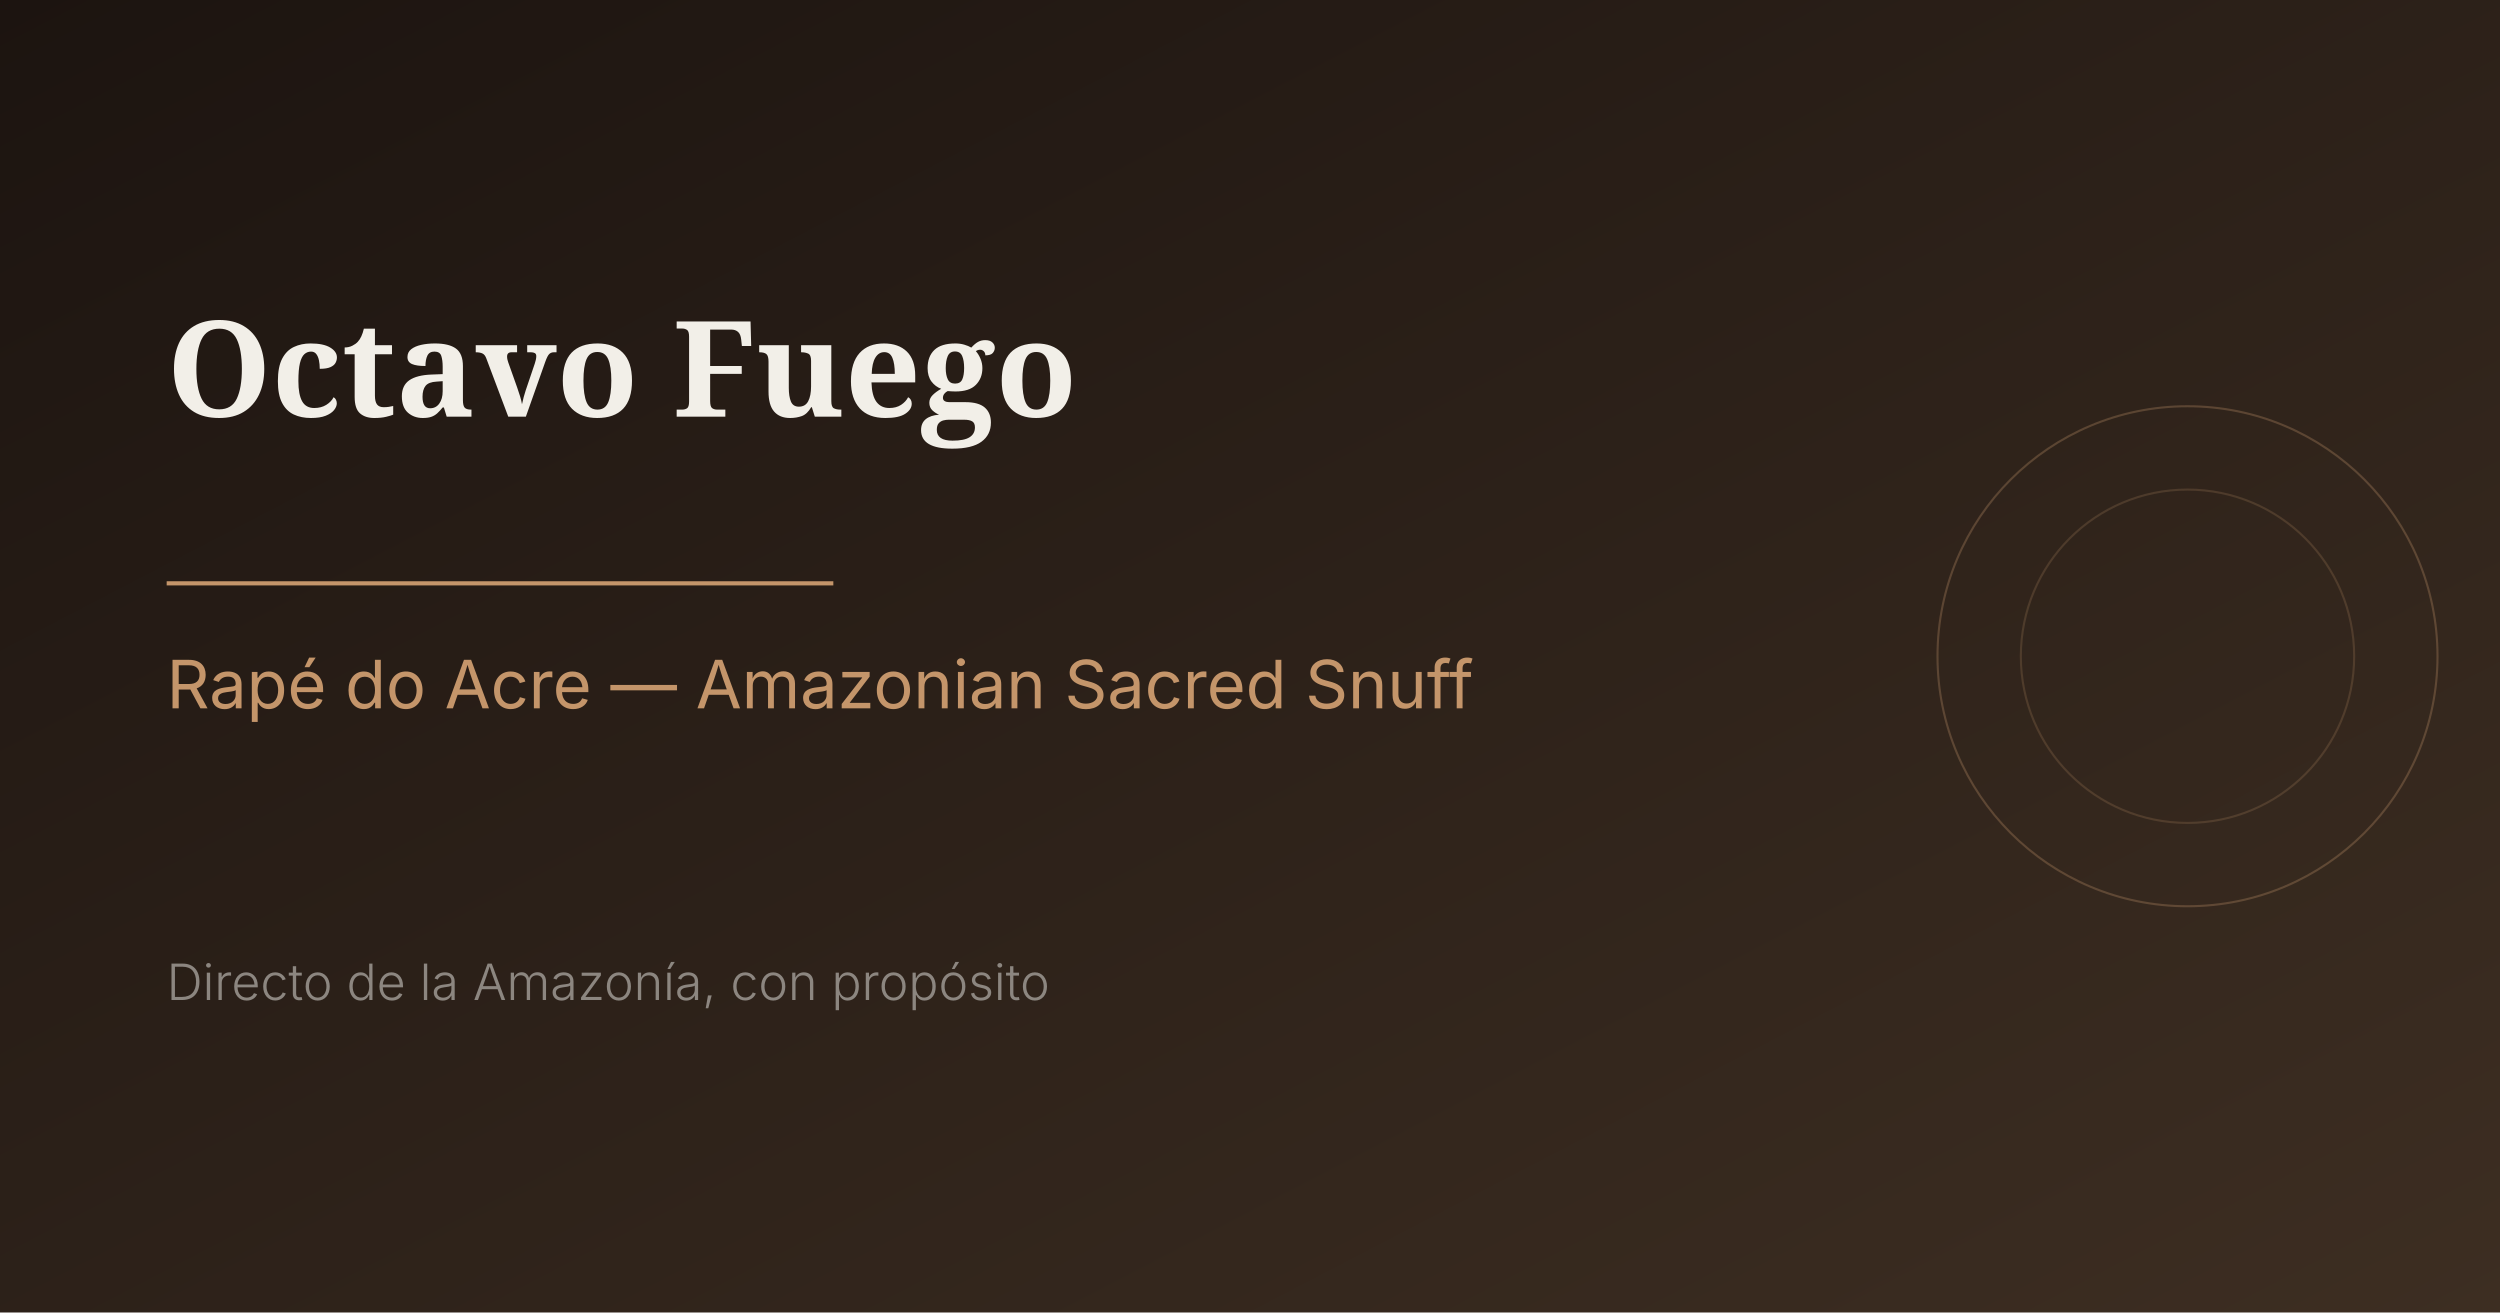
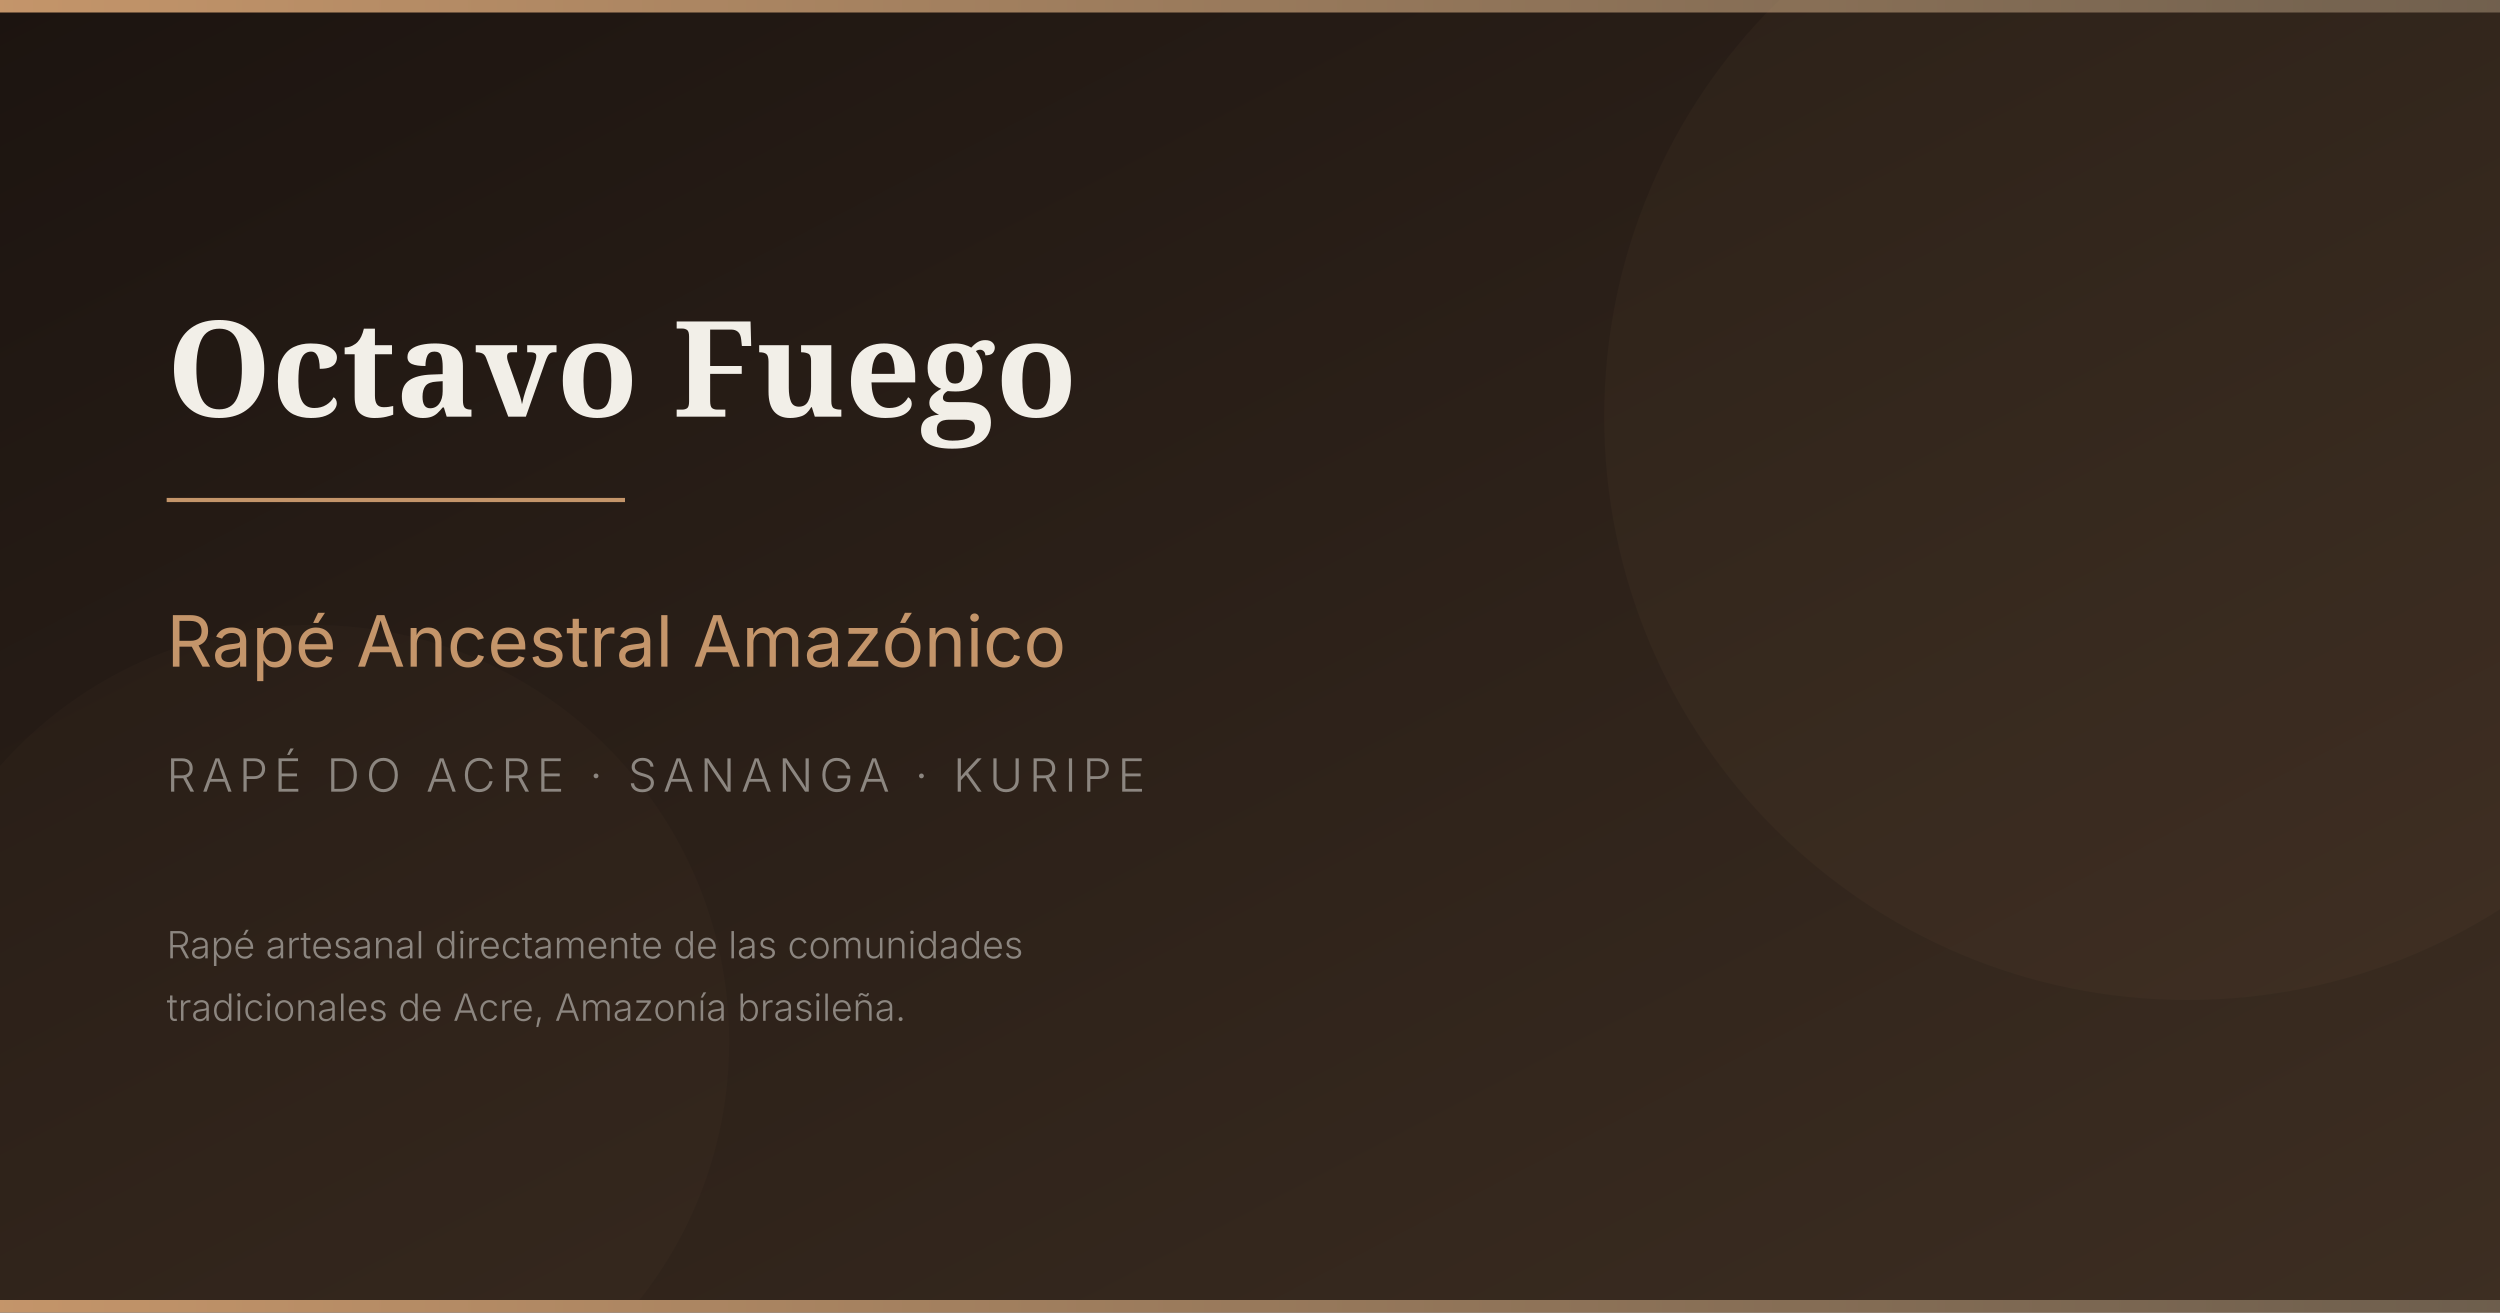
<svg xmlns="http://www.w3.org/2000/svg" width="1200" height="630" viewBox="0 0 1200 630">
  <defs>
    <linearGradient id="bg" x1="0%" y1="0%" x2="100%" y2="100%">
      <stop offset="0%" style="stop-color:#1C1410;stop-opacity:1" />
      <stop offset="100%" style="stop-color:#3D2E22;stop-opacity:1" />
    </linearGradient>
+     <linearGradient id="accent" x1="0%" y1="0%" x2="100%" y2="0%">
+       <stop offset="0%" style="stop-color:#C4956A" />
+       <stop offset="100%" style="stop-color:#6d5e4d" />
+     </linearGradient>
  </defs>
  <rect width="1200" height="630" fill="url(#bg)" />
-   <line x1="80" y1="280" x2="400" y2="280" stroke="#C4956A" stroke-width="2" />
+   <rect fill="url(#accent)" width="1200" height="6" />
+   <circle cx="1050" cy="200" r="280" fill="#C4956A" opacity="0.04" />
+   <circle cx="150" cy="500" r="200" fill="#C4956A" opacity="0.03" />
  <text x="80" y="200" font-family="'Playfair Display', Georgia, serif" font-size="64" font-weight="700" fill="#F2EFE8">Octavo Fuego</text>
-   <text x="80" y="340" font-family="Inter, Arial, sans-serif" font-size="32" font-weight="400" fill="#C4956A">Rapé do Acre — Amazonian Sacred Snuff</text>
-   <text x="80" y="480" font-family="Inter, Arial, sans-serif" font-size="24" font-weight="300" fill="#8C8680">Directo de la Amazonía, con propósito</text>
-   <circle cx="1050" cy="315" r="120" fill="none" stroke="#C4956A" stroke-width="1" opacity="0.3" />
-   <circle cx="1050" cy="315" r="80" fill="none" stroke="#C4956A" stroke-width="1" opacity="0.2" />
+   <line x1="80" y1="240" x2="300" y2="240" stroke="#C4956A" stroke-width="2" />
+   <text x="80" y="320" font-family="Inter, Arial, sans-serif" font-size="34" font-weight="400" fill="#C4956A">Rapé Ancestral Amazónico</text>
+   <text x="80" y="380" font-family="Inter, Arial, sans-serif" font-size="22" font-weight="300" fill="#8C8680" letter-spacing="3">RAPÉ DO ACRE · SANANGA · KURIPE</text>
+   <text x="80" y="460" font-family="Inter, Arial, sans-serif" font-size="18" font-weight="300" fill="#8C8680">Rapé artesanal directamente de las comunidades</text>
+   <text x="80" y="490" font-family="Inter, Arial, sans-serif" font-size="18" font-weight="300" fill="#8C8680">tradicionales de Acre, Amazonía brasileña.</text>
+   <rect fill="url(#accent)" x="0" y="624" width="1200" height="6" />
</svg>
